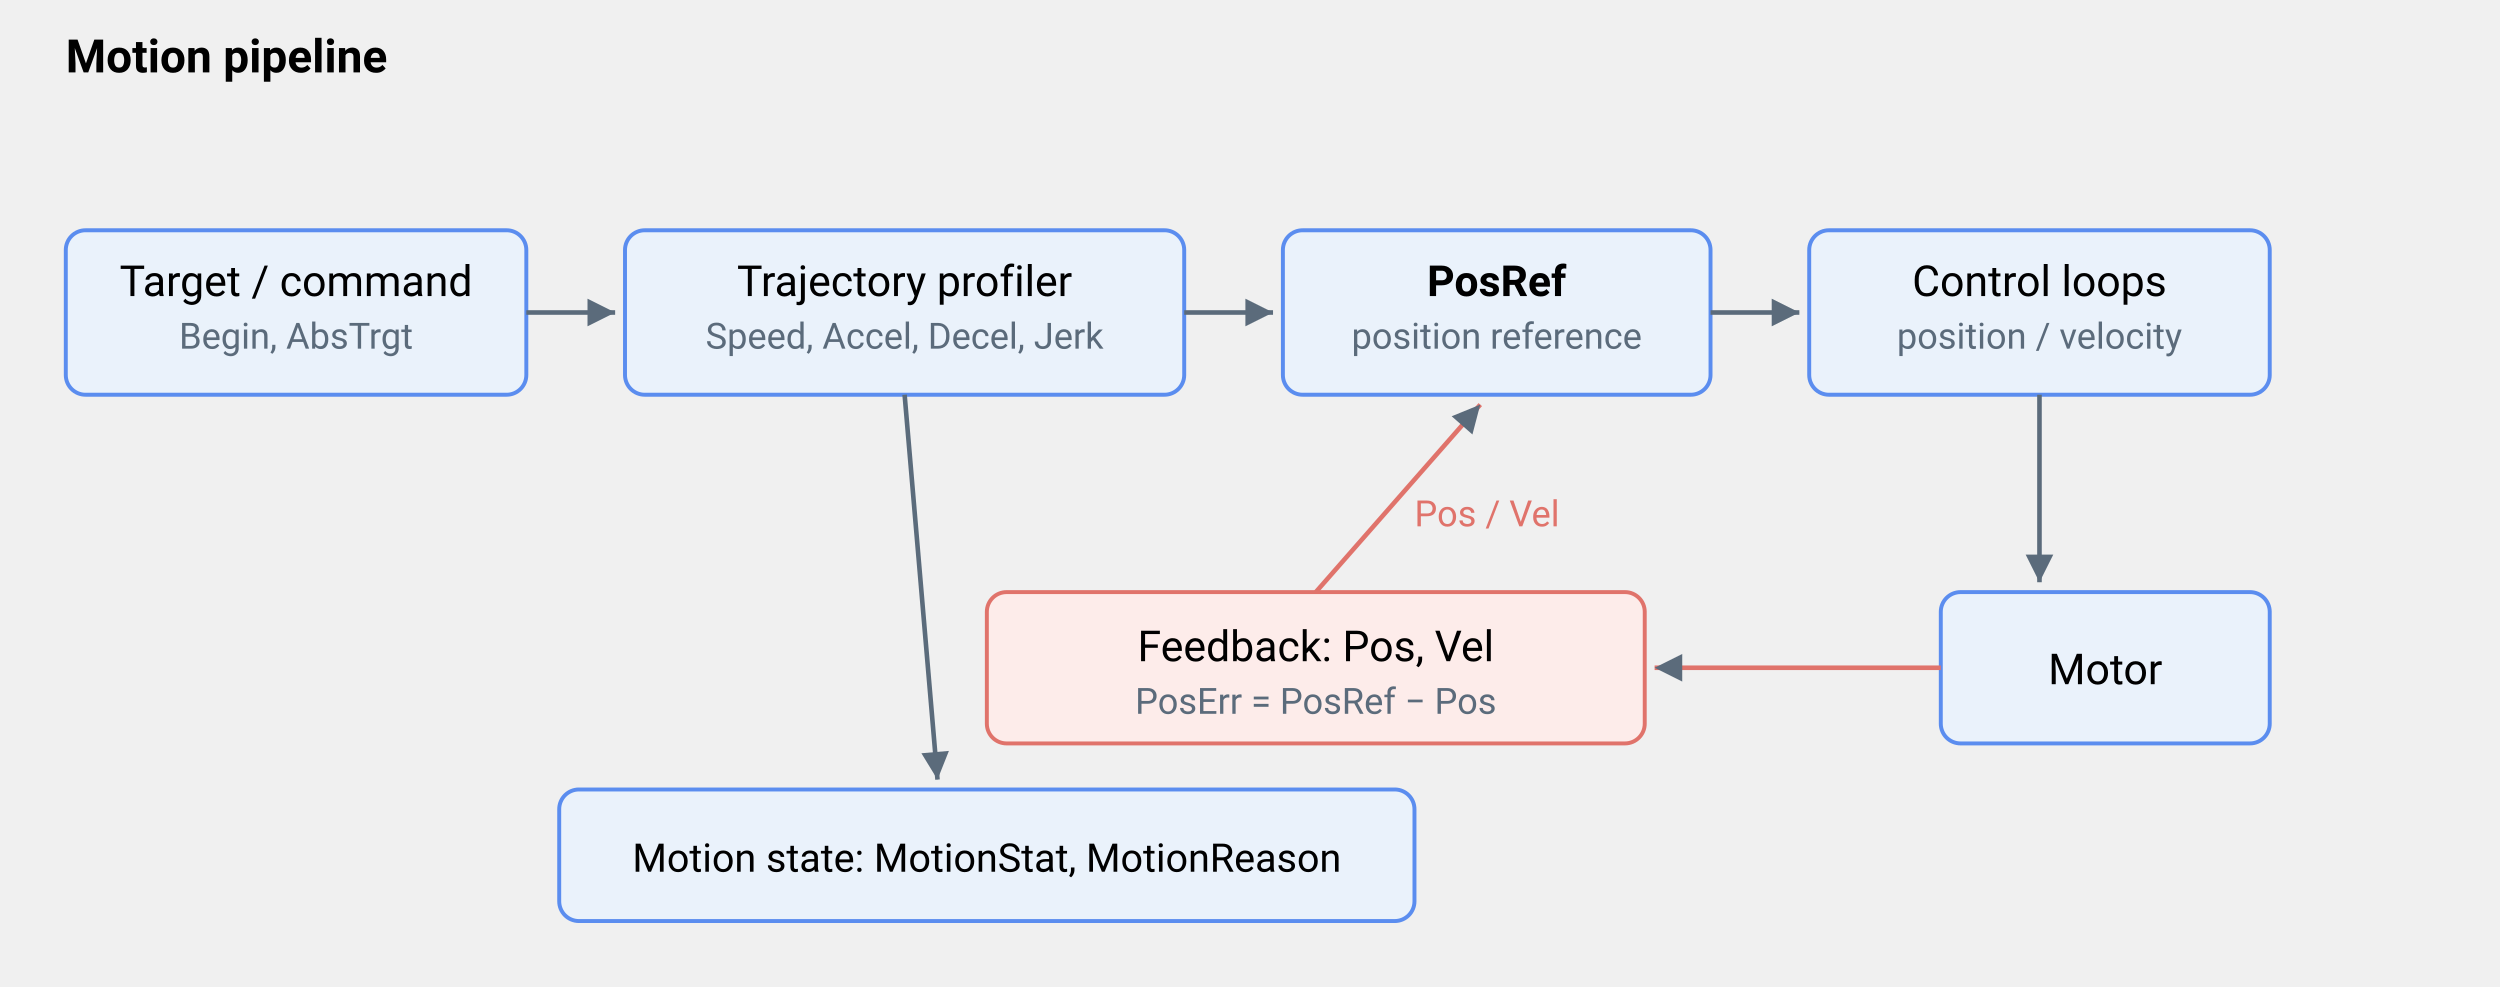
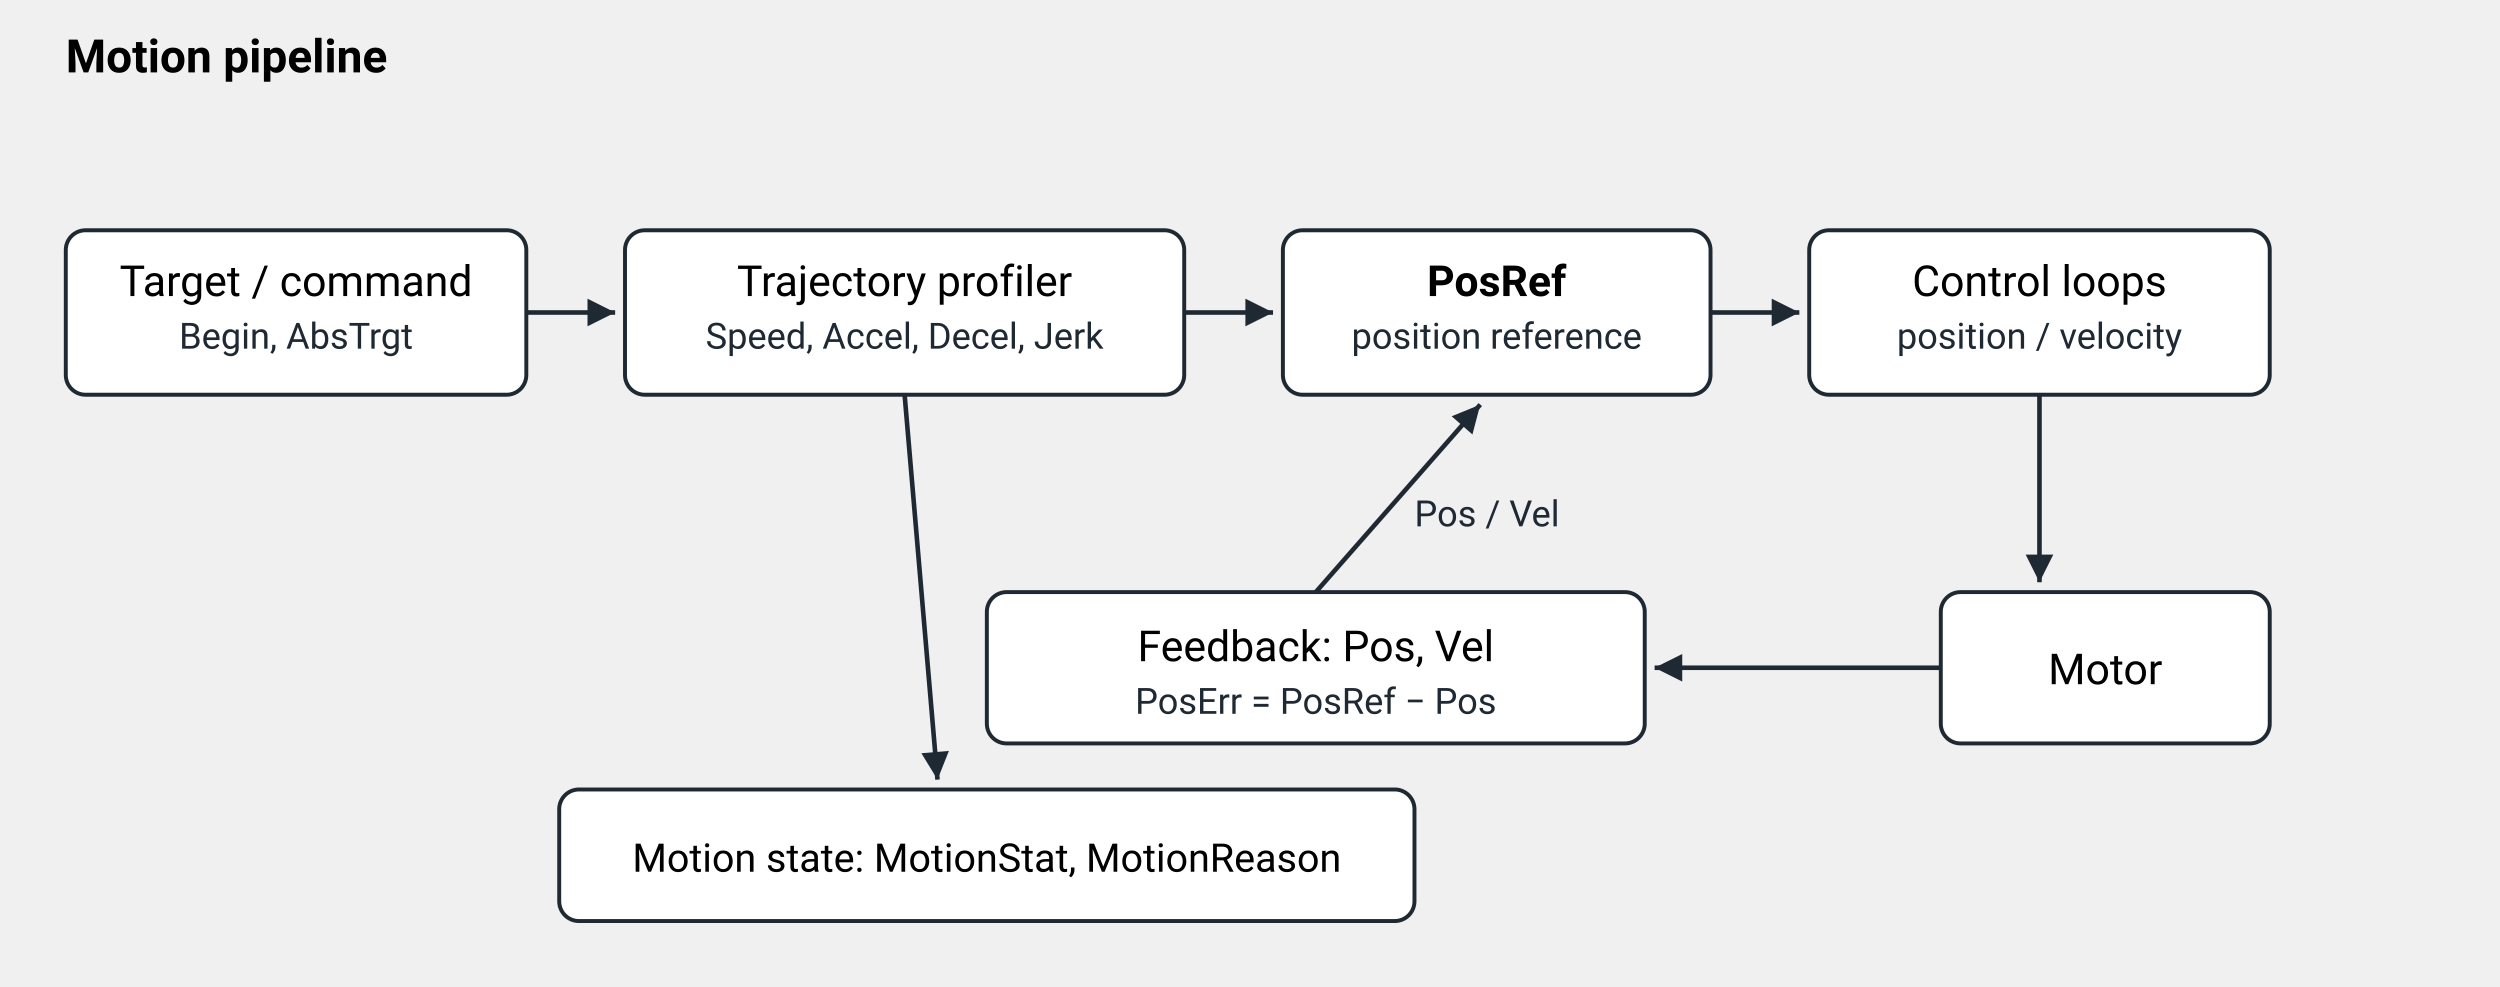
<svg xmlns="http://www.w3.org/2000/svg" width="760" height="300" viewBox="0 0 760 300" font-family="-apple-system,Segoe UI,Roboto,sans-serif" font-size="13" role="img" aria-label="Motion pipeline: command and profiler produce PosRef, which feeds control loops and the motor; feedback returns position and velocity, and the motion state is reported as MotionStat and MotionReason.">
  <defs>
    <marker id="arrow" markerWidth="8" markerHeight="8" refX="6" refY="3" orient="auto">
-       <path d="M0,0 L6,3 L0,6 Z" fill="#5b6b7b" />
+       <path d="M0,0 L6,3 L0,6 Z" fill="#1f2933" />
    </marker>
  </defs>
  <text x="20" y="22" font-size="14" font-weight="bold">Motion pipeline</text>
-   <rect x="20" y="70" width="140" height="50" rx="6" fill="#eaf2fb" stroke="#5b8def" stroke-width="1.2" />
+   <rect x="20" y="70" width="140" height="50" rx="6" fill="#ffffff" stroke="#1f2933" stroke-width="1.2" />
  <text x="90" y="90" text-anchor="middle">Target / command</text>
-   <text x="90" y="106" text-anchor="middle" font-size="11" fill="#5b6b7b">Begin, AbsTrgt</text>
-   <rect x="190" y="70" width="170" height="50" rx="6" fill="#eaf2fb" stroke="#5b8def" stroke-width="1.2" />
+   <text x="90" y="106" text-anchor="middle" font-size="11" fill="#1f2933">Begin, AbsTrgt</text>
+   <rect x="190" y="70" width="170" height="50" rx="6" fill="#ffffff" stroke="#1f2933" stroke-width="1.2" />
  <text x="275" y="90" text-anchor="middle">Trajectory profiler</text>
-   <text x="275" y="106" text-anchor="middle" font-size="11" fill="#5b6b7b">Speed, Accel, Decel, Jerk</text>
-   <rect x="390" y="70" width="130" height="50" rx="6" fill="#eaf2fb" stroke="#5b8def" stroke-width="1.2" />
+   <text x="275" y="106" text-anchor="middle" font-size="11" fill="#1f2933">Speed, Accel, Decel, Jerk</text>
+   <rect x="390" y="70" width="130" height="50" rx="6" fill="#ffffff" stroke="#1f2933" stroke-width="1.2" />
  <text x="455" y="90" text-anchor="middle" font-weight="bold">PosRef</text>
-   <text x="455" y="106" text-anchor="middle" font-size="11" fill="#5b6b7b">position reference</text>
-   <rect x="550" y="70" width="140" height="50" rx="6" fill="#eaf2fb" stroke="#5b8def" stroke-width="1.2" />
+   <text x="455" y="106" text-anchor="middle" font-size="11" fill="#1f2933">position reference</text>
+   <rect x="550" y="70" width="140" height="50" rx="6" fill="#ffffff" stroke="#1f2933" stroke-width="1.2" />
  <text x="620" y="90" text-anchor="middle">Control loops</text>
-   <text x="620" y="106" text-anchor="middle" font-size="11" fill="#5b6b7b">position / velocity</text>
-   <rect x="590" y="180" width="100" height="46" rx="6" fill="#eaf2fb" stroke="#5b8def" stroke-width="1.2" />
+   <text x="620" y="106" text-anchor="middle" font-size="11" fill="#1f2933">position / velocity</text>
+   <rect x="590" y="180" width="100" height="46" rx="6" fill="#ffffff" stroke="#1f2933" stroke-width="1.2" />
  <text x="640" y="208" text-anchor="middle">Motor</text>
-   <rect x="300" y="180" width="200" height="46" rx="6" fill="#fdecea" stroke="#e0736b" stroke-width="1.2" />
+   <rect x="300" y="180" width="200" height="46" rx="6" fill="#ffffff" stroke="#1f2933" stroke-width="1.2" />
  <text x="400" y="201" text-anchor="middle">Feedback: Pos, Vel</text>
-   <text x="400" y="217" text-anchor="middle" font-size="11" fill="#5b6b7b">PosErr = PosRef − Pos</text>
-   <rect x="170" y="240" width="260" height="40" rx="6" fill="#eaf2fb" stroke="#5b8def" stroke-width="1.2" />
+   <text x="400" y="217" text-anchor="middle" font-size="11" fill="#1f2933">PosErr = PosRef − Pos</text>
+   <rect x="170" y="240" width="260" height="40" rx="6" fill="#ffffff" stroke="#1f2933" stroke-width="1.2" />
  <text x="300" y="265" text-anchor="middle" font-size="12">Motion state: MotionStat, MotionReason</text>
-   <line x1="160" y1="95" x2="187" y2="95" stroke="#5b6b7b" stroke-width="1.4" marker-end="url(#arrow)" />
-   <line x1="360" y1="95" x2="387" y2="95" stroke="#5b6b7b" stroke-width="1.4" marker-end="url(#arrow)" />
-   <line x1="520" y1="95" x2="547" y2="95" stroke="#5b6b7b" stroke-width="1.4" marker-end="url(#arrow)" />
-   <line x1="620" y1="120" x2="620" y2="177" stroke="#5b6b7b" stroke-width="1.4" marker-end="url(#arrow)" />
-   <line x1="590" y1="203" x2="503" y2="203" stroke="#e0736b" stroke-width="1.4" marker-end="url(#arrow)" />
-   <line x1="400" y1="180" x2="450" y2="123" stroke="#e0736b" stroke-width="1.4" marker-end="url(#arrow)" />
-   <text x="430" y="160" fill="#e0736b" font-size="11">Pos / Vel</text>
-   <line x1="275" y1="120" x2="285" y2="237" stroke="#5b6b7b" stroke-width="1.4" marker-end="url(#arrow)" />
+   <line x1="160" y1="95" x2="187" y2="95" stroke="#1f2933" stroke-width="1.4" marker-end="url(#arrow)" />
+   <line x1="360" y1="95" x2="387" y2="95" stroke="#1f2933" stroke-width="1.4" marker-end="url(#arrow)" />
+   <line x1="520" y1="95" x2="547" y2="95" stroke="#1f2933" stroke-width="1.4" marker-end="url(#arrow)" />
+   <line x1="620" y1="120" x2="620" y2="177" stroke="#1f2933" stroke-width="1.4" marker-end="url(#arrow)" />
+   <line x1="590" y1="203" x2="503" y2="203" stroke="#1f2933" stroke-width="1.4" marker-end="url(#arrow)" />
+   <line x1="400" y1="180" x2="450" y2="123" stroke="#1f2933" stroke-width="1.4" marker-end="url(#arrow)" />
+   <text x="430" y="160" fill="#1f2933" font-size="11">Pos / Vel</text>
+   <line x1="275" y1="120" x2="285" y2="237" stroke="#1f2933" stroke-width="1.4" marker-end="url(#arrow)" />
</svg>
